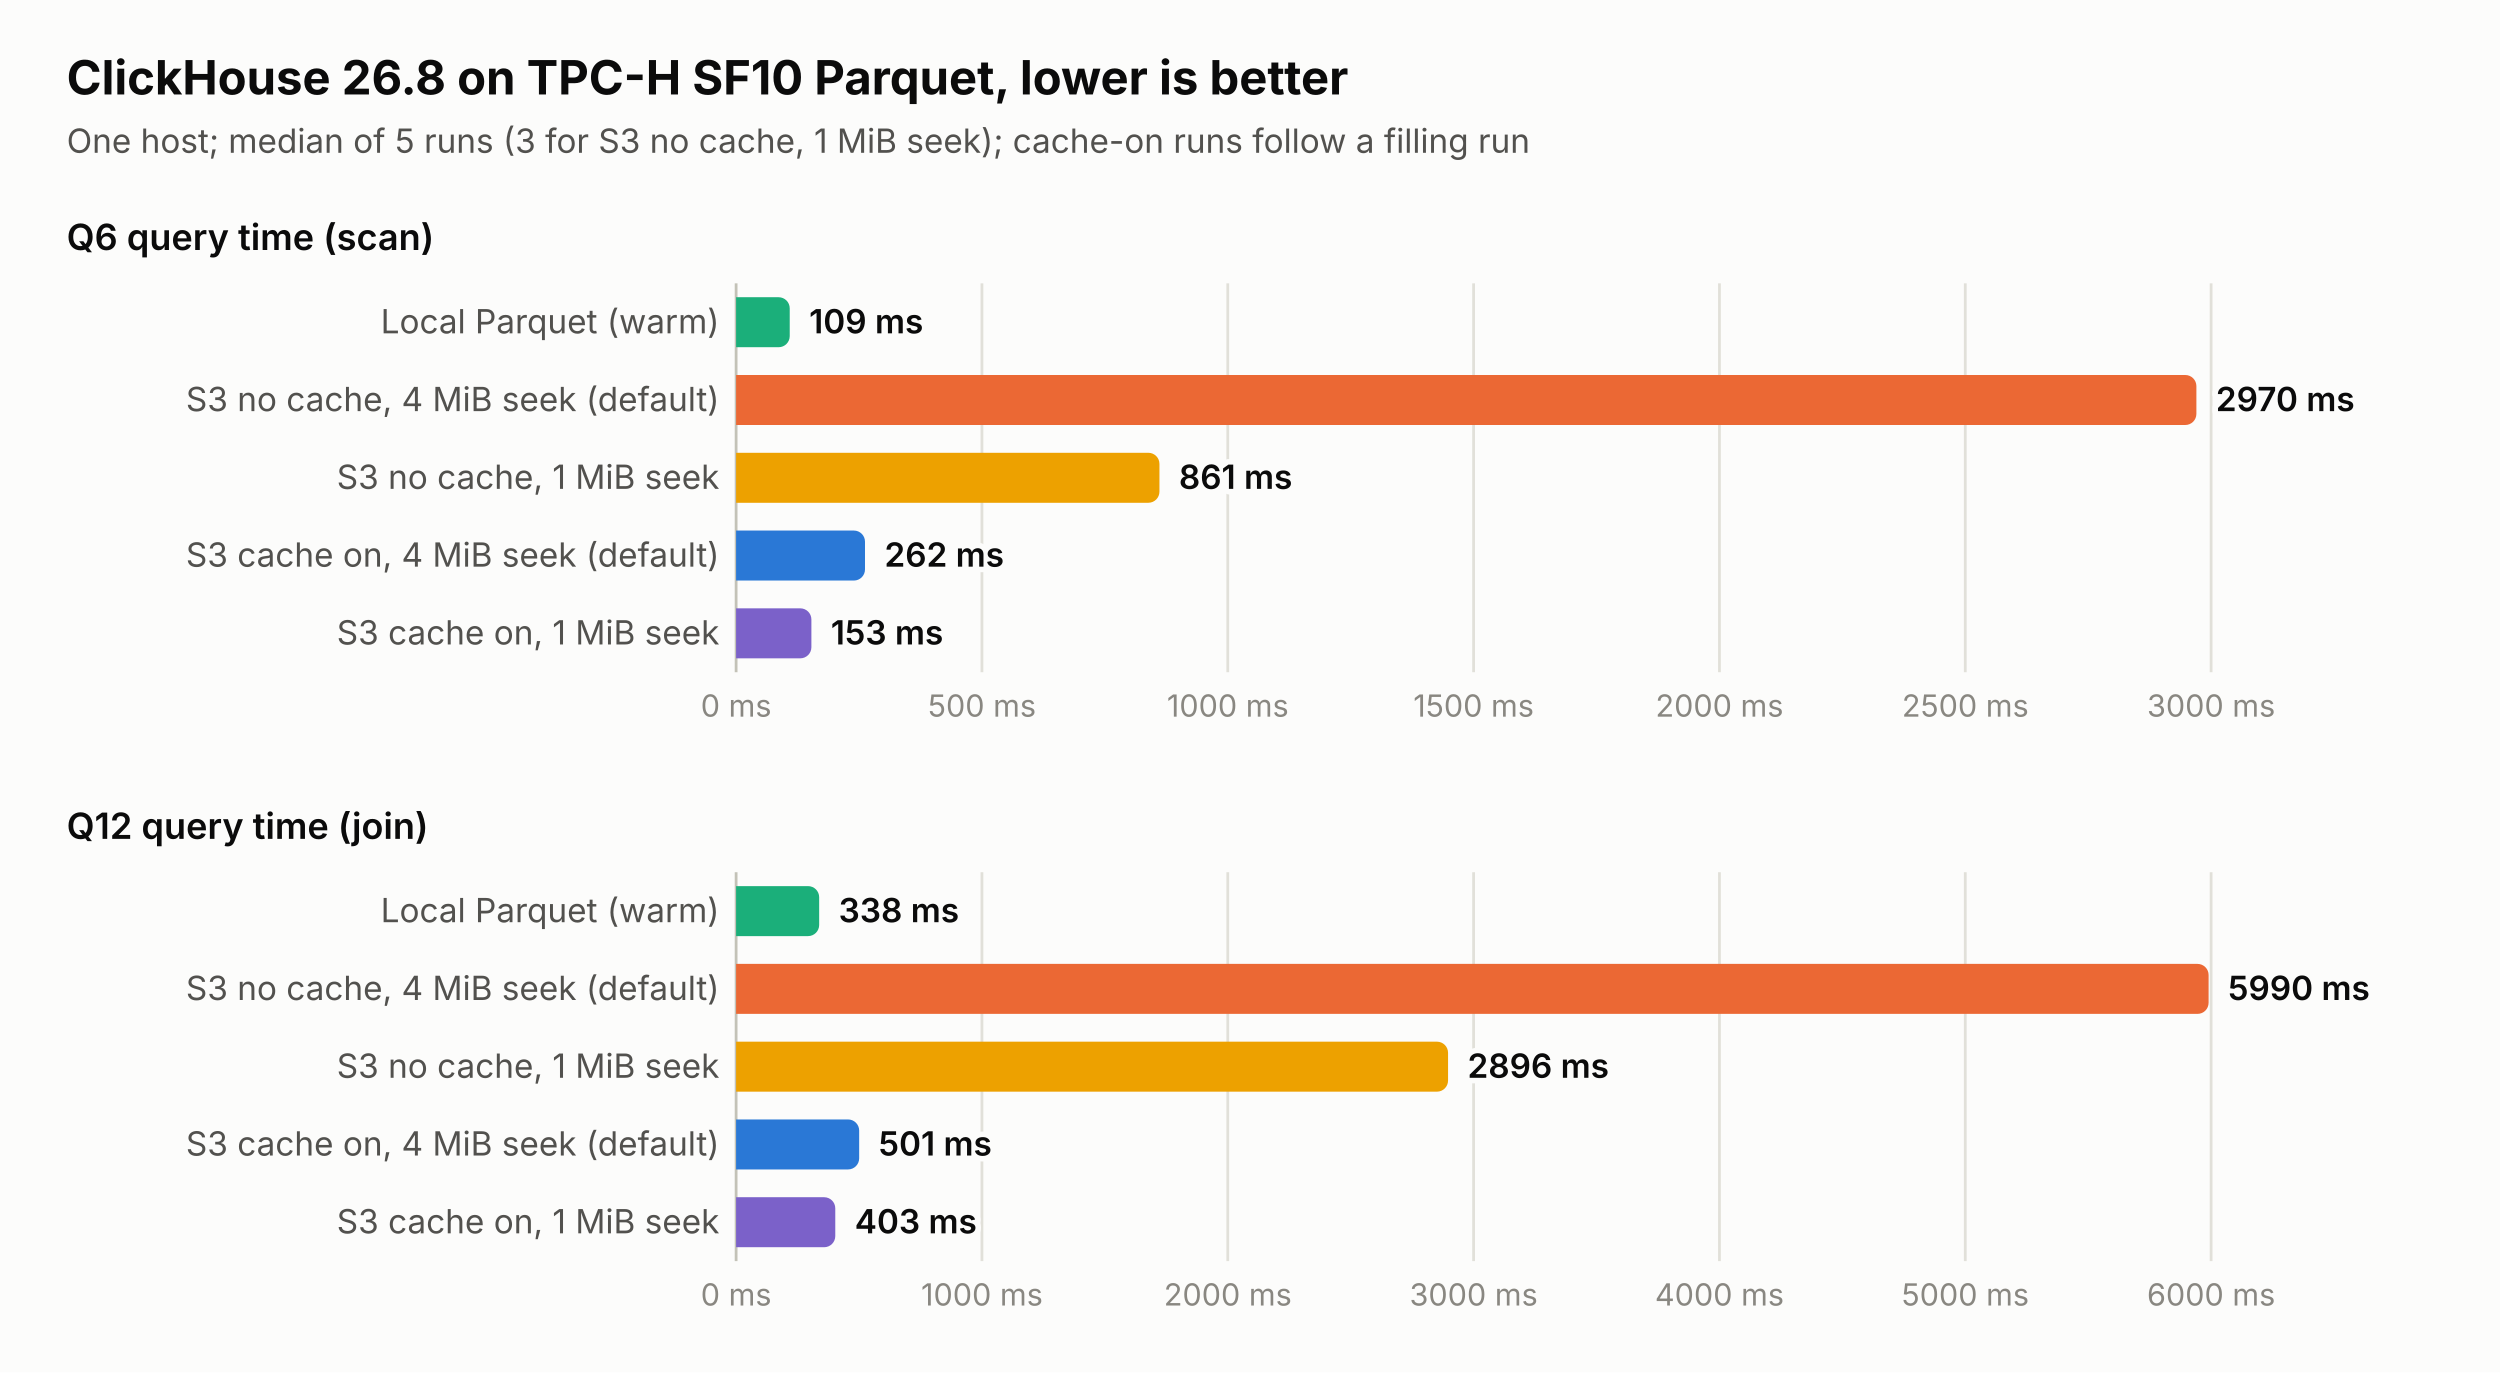
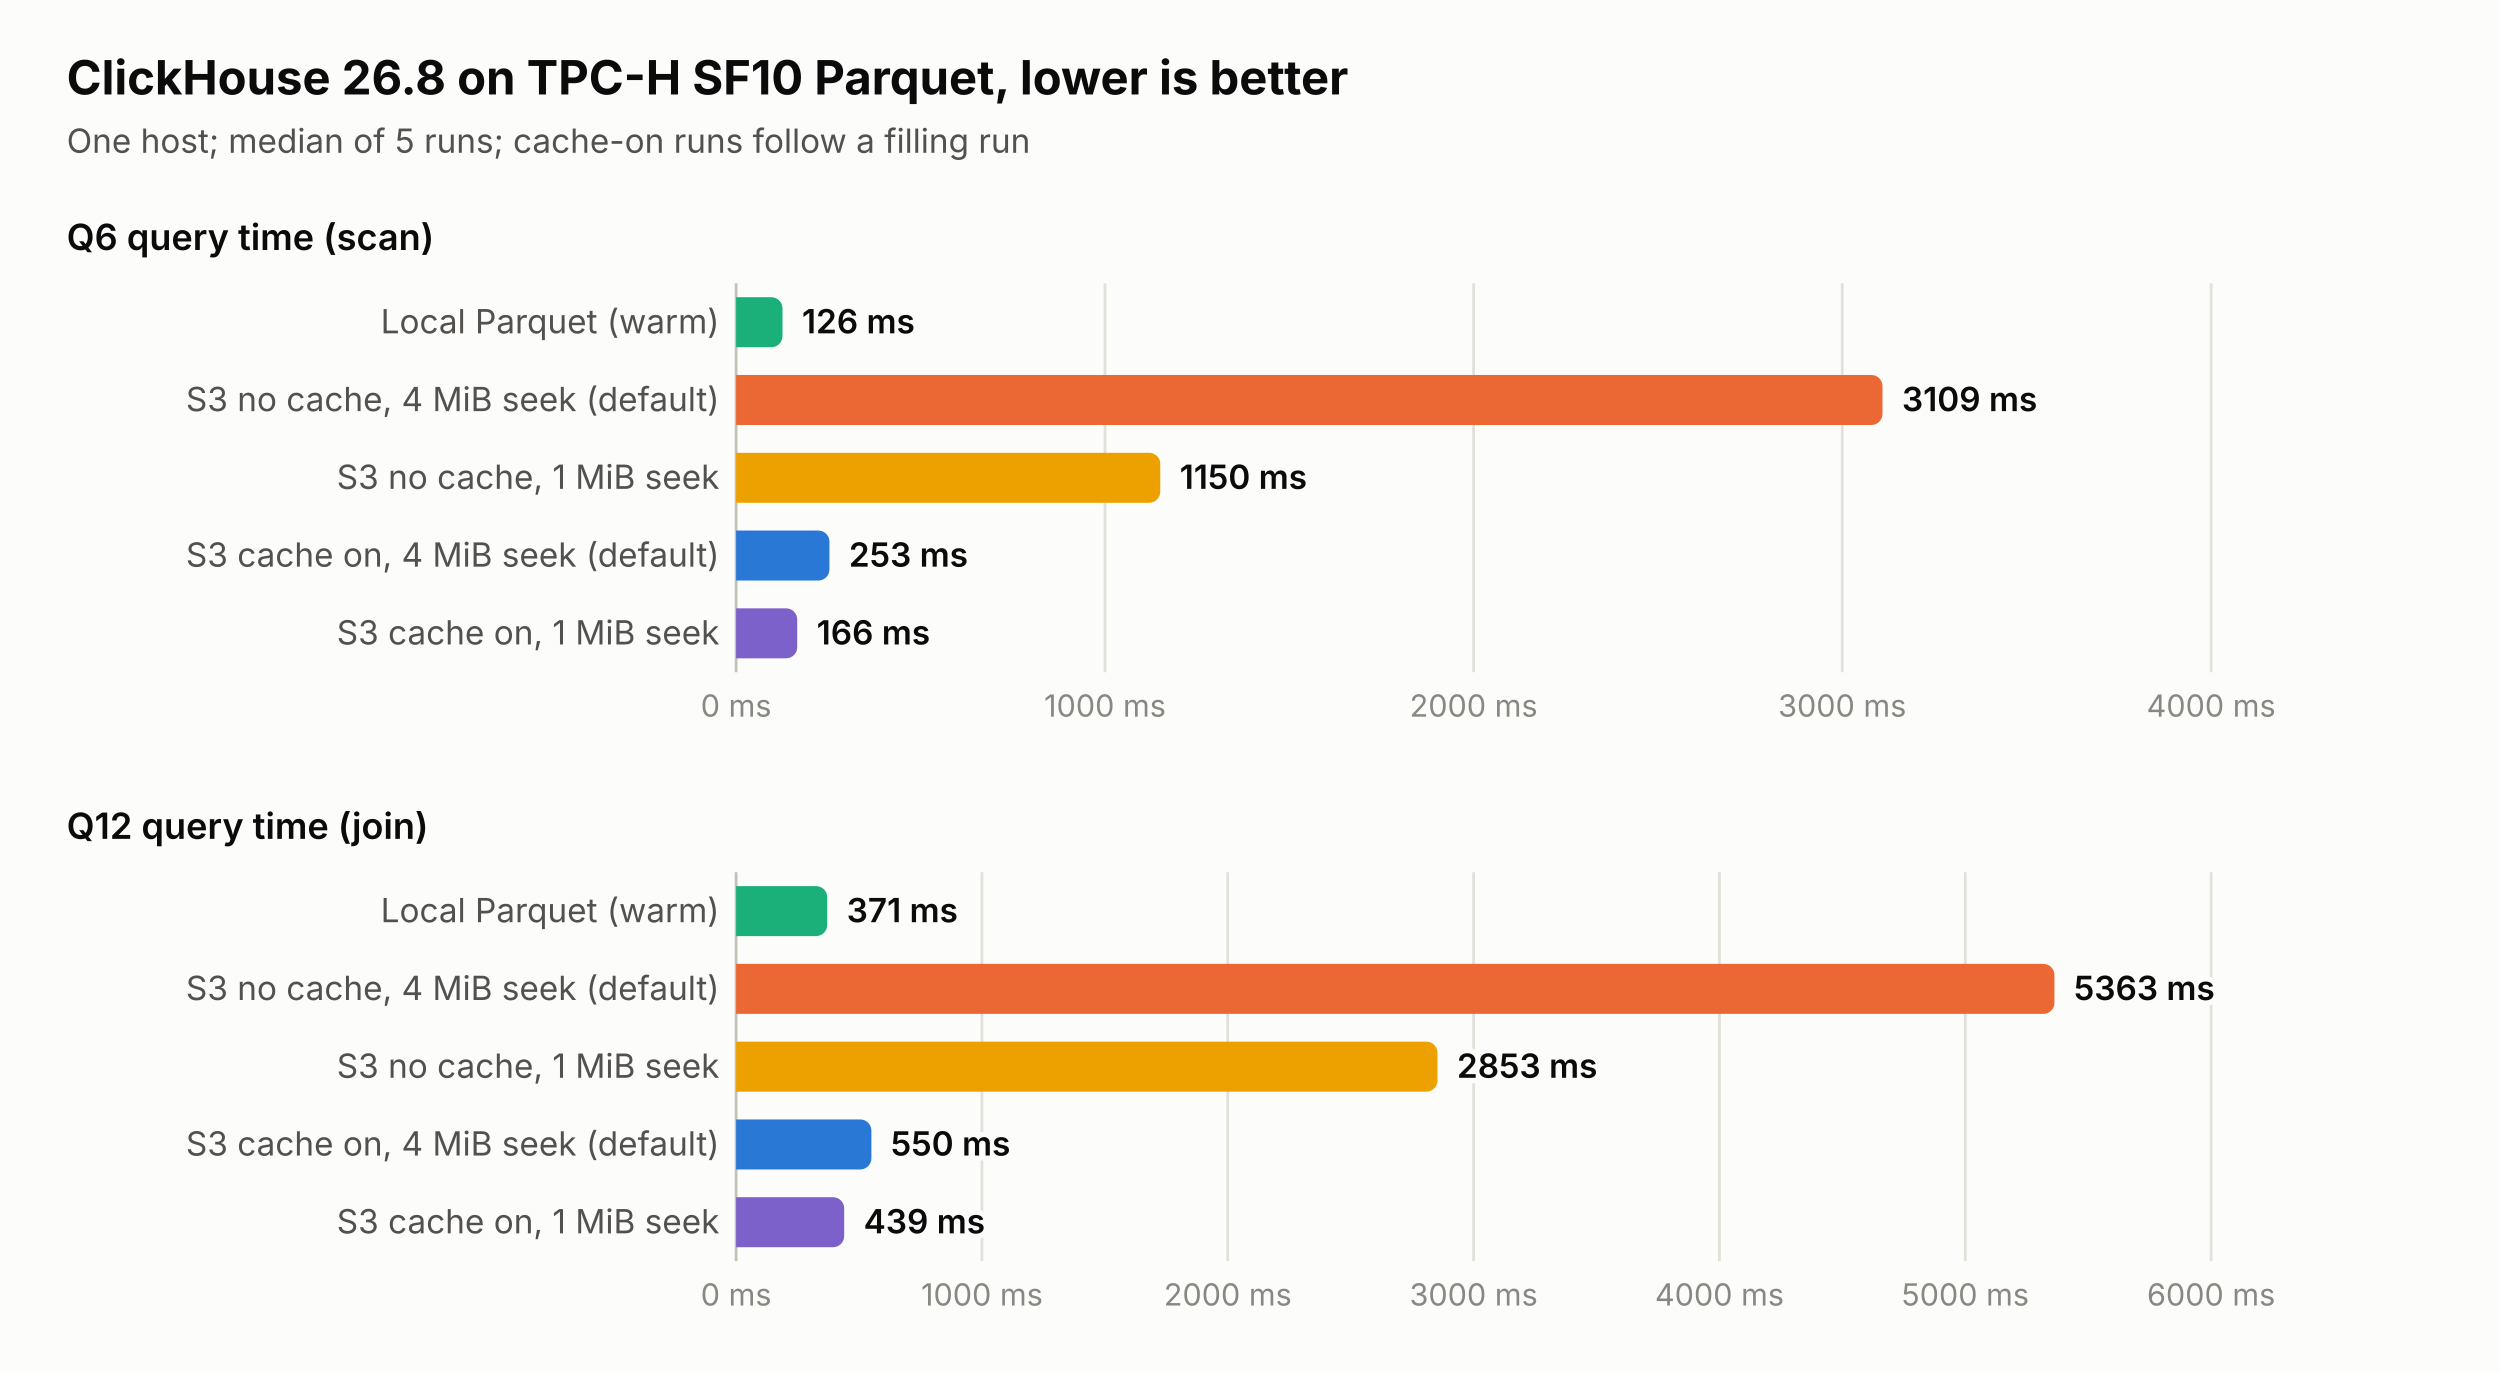
<svg xmlns="http://www.w3.org/2000/svg" viewBox="0 0 900 494" width="900" height="494" role="img" aria-labelledby="t d" font-family="system-ui, -apple-system, 'Segoe UI', sans-serif">
  <rect width="900" height="494" fill="#fcfcfb" />
  <text x="24" y="34" font-size="17" font-weight="700" fill="#0b0b0b">ClickHouse 26.8 on TPC-H SF10 Parquet, lower is better</text>
-   <text x="24" y="55" font-size="12" fill="#52514e">One host; median of 5 runs (3 for S3 no cache, 1 MiB seek); cache-on runs follow a filling run</text>
+   <text x="24" y="55" font-size="12" fill="#52514e">One host; median of 5 runs; cache-on runs follow a filling run</text>
  <text x="24" y="90" font-size="13" font-weight="600" fill="#0b0b0b">Q6 query time (scan)</text>
  <text x="265.0" y="258" font-size="11" text-anchor="middle" fill="#898781">0 ms</text>
-   <line x1="353.5" y1="102" x2="353.5" y2="242" stroke="#e1e0d9" stroke-width="1" />
-   <text x="353.5" y="258" font-size="11" text-anchor="middle" fill="#898781">500 ms</text>
-   <line x1="442.0" y1="102" x2="442.0" y2="242" stroke="#e1e0d9" stroke-width="1" />
-   <text x="442.0" y="258" font-size="11" text-anchor="middle" fill="#898781">1000 ms</text>
+   <line x1="397.8" y1="102" x2="397.8" y2="242" stroke="#e1e0d9" stroke-width="1" />
+   <text x="397.8" y="258" font-size="11" text-anchor="middle" fill="#898781">1000 ms</text>
  <line x1="530.5" y1="102" x2="530.5" y2="242" stroke="#e1e0d9" stroke-width="1" />
-   <text x="530.5" y="258" font-size="11" text-anchor="middle" fill="#898781">1500 ms</text>
-   <line x1="619.0" y1="102" x2="619.0" y2="242" stroke="#e1e0d9" stroke-width="1" />
-   <text x="619.0" y="258" font-size="11" text-anchor="middle" fill="#898781">2000 ms</text>
-   <line x1="707.5" y1="102" x2="707.5" y2="242" stroke="#e1e0d9" stroke-width="1" />
-   <text x="707.5" y="258" font-size="11" text-anchor="middle" fill="#898781">2500 ms</text>
+   <text x="530.5" y="258" font-size="11" text-anchor="middle" fill="#898781">2000 ms</text>
+   <line x1="663.2" y1="102" x2="663.2" y2="242" stroke="#e1e0d9" stroke-width="1" />
+   <text x="663.2" y="258" font-size="11" text-anchor="middle" fill="#898781">3000 ms</text>
  <line x1="796.0" y1="102" x2="796.0" y2="242" stroke="#e1e0d9" stroke-width="1" />
-   <text x="796.0" y="258" font-size="11" text-anchor="middle" fill="#898781">3000 ms</text>
+   <text x="796.0" y="258" font-size="11" text-anchor="middle" fill="#898781">4000 ms</text>
  <line x1="265.0" y1="102" x2="265.0" y2="242" stroke="#c3c2b7" stroke-width="1" />
-   <path d="M265.0,107.0 h15.3 a4.0,4.0 0 0 1 4.0,4.0 v10.0 a4.0,4.0 0 0 1 -4.0,4.0 h-15.3 z" fill="#1baf7a" />
+   <path d="M265.0,107.0 h12.7 a4.0,4.0 0 0 1 4.0,4.0 v10.0 a4.0,4.0 0 0 1 -4.0,4.0 h-12.7 z" fill="#1baf7a" />
  <text x="259" y="120.0" font-size="12" text-anchor="end" fill="#52514e">Local Parquet (warm)</text>
-   <text x="291.3" y="120.0" font-size="12" font-weight="600" fill="#0b0b0b" stroke="#fcfcfb" stroke-width="4" stroke-linejoin="round" paint-order="stroke">109 ms</text>
-   <path d="M265.0,135.0 h521.7 a4.0,4.0 0 0 1 4.0,4.0 v10.0 a4.0,4.0 0 0 1 -4.0,4.0 h-521.7 z" fill="#eb6834" />
+   <text x="288.7" y="120.0" font-size="12" font-weight="600" fill="#0b0b0b" stroke="#fcfcfb" stroke-width="4" stroke-linejoin="round" paint-order="stroke">126 ms</text>
+   <path d="M265.0,135.0 h408.7 a4.0,4.0 0 0 1 4.0,4.0 v10.0 a4.0,4.0 0 0 1 -4.0,4.0 h-408.7 z" fill="#eb6834" />
  <text x="259" y="148.0" font-size="12" text-anchor="end" fill="#52514e">S3 no cache, 4 MiB seek (default)</text>
-   <text x="797.7" y="148.0" font-size="12" font-weight="600" fill="#0b0b0b" stroke="#fcfcfb" stroke-width="4" stroke-linejoin="round" paint-order="stroke">2970 ms</text>
-   <path d="M265.0,163.0 h148.4 a4.0,4.0 0 0 1 4.0,4.0 v10.0 a4.0,4.0 0 0 1 -4.0,4.0 h-148.4 z" fill="#eda100" />
+   <text x="684.7" y="148.0" font-size="12" font-weight="600" fill="#0b0b0b" stroke="#fcfcfb" stroke-width="4" stroke-linejoin="round" paint-order="stroke">3109 ms</text>
+   <path d="M265.0,163.0 h148.7 a4.0,4.0 0 0 1 4.0,4.0 v10.0 a4.0,4.0 0 0 1 -4.0,4.0 h-148.7 z" fill="#eda100" />
  <text x="259" y="176.0" font-size="12" text-anchor="end" fill="#52514e">S3 no cache, 1 MiB seek</text>
-   <text x="424.4" y="176.0" font-size="12" font-weight="600" fill="#0b0b0b" stroke="#fcfcfb" stroke-width="4" stroke-linejoin="round" paint-order="stroke">861 ms</text>
-   <path d="M265.0,191.0 h42.4 a4.0,4.0 0 0 1 4.0,4.0 v10.0 a4.0,4.0 0 0 1 -4.0,4.0 h-42.4 z" fill="#2a78d6" />
+   <text x="424.7" y="176.0" font-size="12" font-weight="600" fill="#0b0b0b" stroke="#fcfcfb" stroke-width="4" stroke-linejoin="round" paint-order="stroke">1150 ms</text>
+   <path d="M265.0,191.0 h29.6 a4.0,4.0 0 0 1 4.0,4.0 v10.0 a4.0,4.0 0 0 1 -4.0,4.0 h-29.6 z" fill="#2a78d6" />
  <text x="259" y="204.0" font-size="12" text-anchor="end" fill="#52514e">S3 cache on, 4 MiB seek (default)</text>
-   <text x="318.4" y="204.0" font-size="12" font-weight="600" fill="#0b0b0b" stroke="#fcfcfb" stroke-width="4" stroke-linejoin="round" paint-order="stroke">262 ms</text>
-   <path d="M265.0,219.0 h23.1 a4.0,4.0 0 0 1 4.0,4.0 v10.0 a4.0,4.0 0 0 1 -4.0,4.0 h-23.1 z" fill="#7b61c9" />
+   <text x="305.6" y="204.0" font-size="12" font-weight="600" fill="#0b0b0b" stroke="#fcfcfb" stroke-width="4" stroke-linejoin="round" paint-order="stroke">253 ms</text>
+   <path d="M265.0,219.0 h18.0 a4.0,4.0 0 0 1 4.0,4.0 v10.0 a4.0,4.0 0 0 1 -4.0,4.0 h-18.0 z" fill="#7b61c9" />
  <text x="259" y="232.0" font-size="12" text-anchor="end" fill="#52514e">S3 cache on, 1 MiB seek</text>
-   <text x="299.1" y="232.0" font-size="12" font-weight="600" fill="#0b0b0b" stroke="#fcfcfb" stroke-width="4" stroke-linejoin="round" paint-order="stroke">153 ms</text>
+   <text x="294.0" y="232.0" font-size="12" font-weight="600" fill="#0b0b0b" stroke="#fcfcfb" stroke-width="4" stroke-linejoin="round" paint-order="stroke">166 ms</text>
  <text x="24" y="302" font-size="13" font-weight="600" fill="#0b0b0b">Q12 query time (join)</text>
  <text x="265.0" y="470" font-size="11" text-anchor="middle" fill="#898781">0 ms</text>
  <line x1="353.5" y1="314" x2="353.5" y2="454" stroke="#e1e0d9" stroke-width="1" />
  <text x="353.5" y="470" font-size="11" text-anchor="middle" fill="#898781">1000 ms</text>
  <line x1="442.0" y1="314" x2="442.0" y2="454" stroke="#e1e0d9" stroke-width="1" />
  <text x="442.0" y="470" font-size="11" text-anchor="middle" fill="#898781">2000 ms</text>
  <line x1="530.5" y1="314" x2="530.5" y2="454" stroke="#e1e0d9" stroke-width="1" />
  <text x="530.5" y="470" font-size="11" text-anchor="middle" fill="#898781">3000 ms</text>
  <line x1="619.0" y1="314" x2="619.0" y2="454" stroke="#e1e0d9" stroke-width="1" />
  <text x="619.0" y="470" font-size="11" text-anchor="middle" fill="#898781">4000 ms</text>
  <line x1="707.5" y1="314" x2="707.5" y2="454" stroke="#e1e0d9" stroke-width="1" />
  <text x="707.5" y="470" font-size="11" text-anchor="middle" fill="#898781">5000 ms</text>
  <line x1="796.0" y1="314" x2="796.0" y2="454" stroke="#e1e0d9" stroke-width="1" />
  <text x="796.0" y="470" font-size="11" text-anchor="middle" fill="#898781">6000 ms</text>
  <line x1="265.0" y1="314" x2="265.0" y2="454" stroke="#c3c2b7" stroke-width="1" />
-   <path d="M265.0,319.0 h25.9 a4.0,4.0 0 0 1 4.0,4.0 v10.0 a4.0,4.0 0 0 1 -4.0,4.0 h-25.9 z" fill="#1baf7a" />
+   <path d="M265.0,319.0 h28.8 a4.0,4.0 0 0 1 4.0,4.0 v10.0 a4.0,4.0 0 0 1 -4.0,4.0 h-28.8 z" fill="#1baf7a" />
  <text x="259" y="332.0" font-size="12" text-anchor="end" fill="#52514e">Local Parquet (warm)</text>
-   <text x="301.9" y="332.0" font-size="12" font-weight="600" fill="#0b0b0b" stroke="#fcfcfb" stroke-width="4" stroke-linejoin="round" paint-order="stroke">338 ms</text>
-   <path d="M265.0,347.0 h526.1 a4.0,4.0 0 0 1 4.0,4.0 v10.0 a4.0,4.0 0 0 1 -4.0,4.0 h-526.1 z" fill="#eb6834" />
+   <text x="304.8" y="332.0" font-size="12" font-weight="600" fill="#0b0b0b" stroke="#fcfcfb" stroke-width="4" stroke-linejoin="round" paint-order="stroke">371 ms</text>
+   <path d="M265.0,347.0 h470.6 a4.0,4.0 0 0 1 4.0,4.0 v10.0 a4.0,4.0 0 0 1 -4.0,4.0 h-470.6 z" fill="#eb6834" />
  <text x="259" y="360.0" font-size="12" text-anchor="end" fill="#52514e">S3 no cache, 4 MiB seek (default)</text>
-   <text x="802.1" y="360.0" font-size="12" font-weight="600" fill="#0b0b0b" stroke="#fcfcfb" stroke-width="4" stroke-linejoin="round" paint-order="stroke">5990 ms</text>
-   <path d="M265.0,375.0 h252.3 a4.0,4.0 0 0 1 4.0,4.0 v10.0 a4.0,4.0 0 0 1 -4.0,4.0 h-252.3 z" fill="#eda100" />
+   <text x="746.6" y="360.0" font-size="12" font-weight="600" fill="#0b0b0b" stroke="#fcfcfb" stroke-width="4" stroke-linejoin="round" paint-order="stroke">5363 ms</text>
+   <path d="M265.0,375.0 h248.5 a4.0,4.0 0 0 1 4.0,4.0 v10.0 a4.0,4.0 0 0 1 -4.0,4.0 h-248.5 z" fill="#eda100" />
  <text x="259" y="388.0" font-size="12" text-anchor="end" fill="#52514e">S3 no cache, 1 MiB seek</text>
-   <text x="528.3" y="388.0" font-size="12" font-weight="600" fill="#0b0b0b" stroke="#fcfcfb" stroke-width="4" stroke-linejoin="round" paint-order="stroke">2896 ms</text>
-   <path d="M265.0,403.0 h40.3 a4.0,4.0 0 0 1 4.0,4.0 v10.0 a4.0,4.0 0 0 1 -4.0,4.0 h-40.3 z" fill="#2a78d6" />
+   <text x="524.5" y="388.0" font-size="12" font-weight="600" fill="#0b0b0b" stroke="#fcfcfb" stroke-width="4" stroke-linejoin="round" paint-order="stroke">2853 ms</text>
+   <path d="M265.0,403.0 h44.7 a4.0,4.0 0 0 1 4.0,4.0 v10.0 a4.0,4.0 0 0 1 -4.0,4.0 h-44.7 z" fill="#2a78d6" />
  <text x="259" y="416.0" font-size="12" text-anchor="end" fill="#52514e">S3 cache on, 4 MiB seek (default)</text>
-   <text x="316.3" y="416.0" font-size="12" font-weight="600" fill="#0b0b0b" stroke="#fcfcfb" stroke-width="4" stroke-linejoin="round" paint-order="stroke">501 ms</text>
-   <path d="M265.0,431.0 h31.7 a4.0,4.0 0 0 1 4.0,4.0 v10.0 a4.0,4.0 0 0 1 -4.0,4.0 h-31.7 z" fill="#7b61c9" />
+   <text x="320.7" y="416.0" font-size="12" font-weight="600" fill="#0b0b0b" stroke="#fcfcfb" stroke-width="4" stroke-linejoin="round" paint-order="stroke">550 ms</text>
+   <path d="M265.0,431.0 h34.9 a4.0,4.0 0 0 1 4.0,4.0 v10.0 a4.0,4.0 0 0 1 -4.0,4.0 h-34.9 z" fill="#7b61c9" />
  <text x="259" y="444.0" font-size="12" text-anchor="end" fill="#52514e">S3 cache on, 1 MiB seek</text>
-   <text x="307.7" y="444.0" font-size="12" font-weight="600" fill="#0b0b0b" stroke="#fcfcfb" stroke-width="4" stroke-linejoin="round" paint-order="stroke">403 ms</text>
+   <text x="310.9" y="444.0" font-size="12" font-weight="600" fill="#0b0b0b" stroke="#fcfcfb" stroke-width="4" stroke-linejoin="round" paint-order="stroke">439 ms</text>
</svg>
